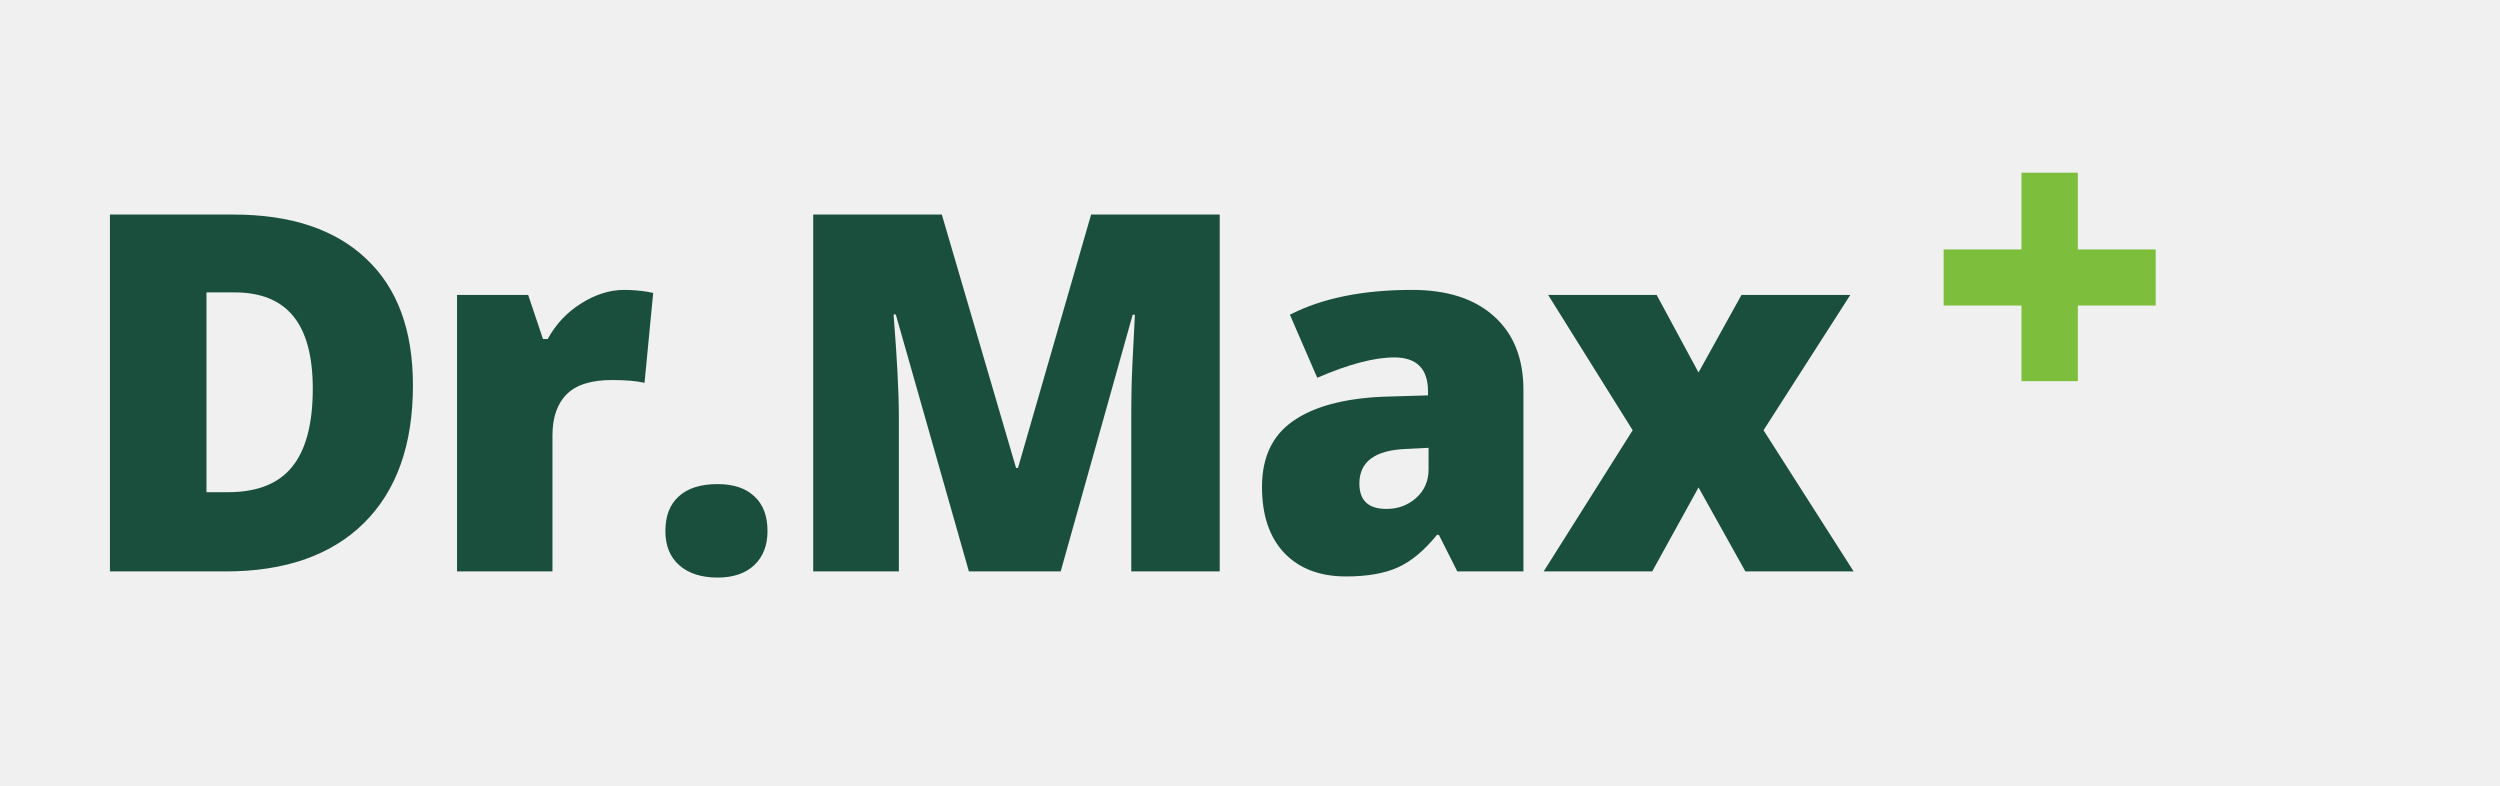
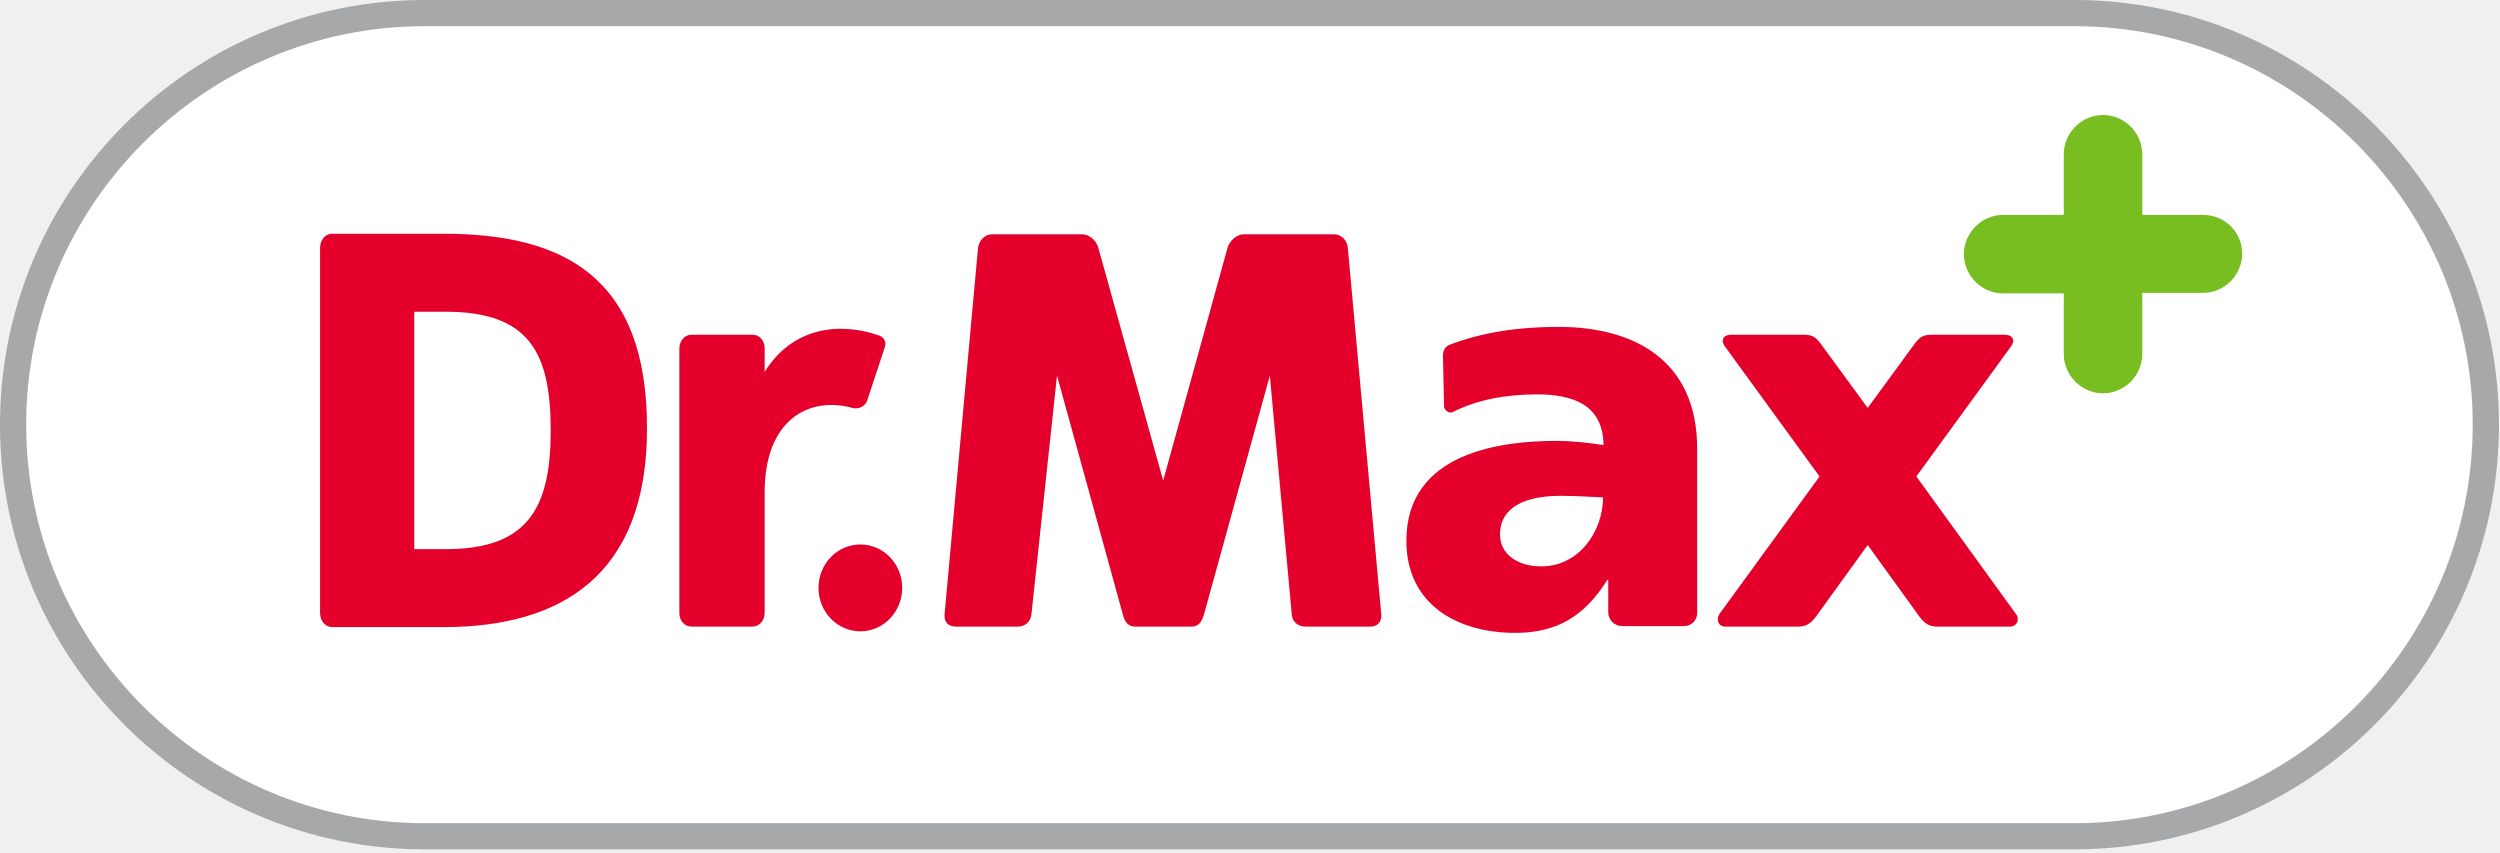
- <svg xmlns="http://www.w3.org/2000/svg" viewBox="0 0 140 44" width="140" height="44" role="img" aria-label="Dr.Max+">
-   <text x="4" y="32" font-family="'Open Sans', 'Helvetica Neue', Arial, sans-serif" font-weight="800" font-size="28" fill="#1A4F3E" letter-spacing="-0.8">Dr.Max</text>
-   <text x="108" y="24" font-family="'Open Sans', 'Helvetica Neue', Arial, sans-serif" font-weight="900" font-size="24" fill="#7EBE3D">+</text>
+ <svg xmlns="http://www.w3.org/2000/svg" width="478" height="163" viewBox="214 -72 478 163">
+   <path fill="#FFF" d="M299.2-12.4h-6V33h6c15.7 0 20.1-7.7 20.1-22.7s-4.2-22.7-20.1-22.7zM500.8 30.1c0 3.9 3.4 6.1 7.9 6.1 7.3 0 11.9-6.7 11.9-13.2-2.5-.1-5.2-.3-8.1-.3-6.6 0-11.7 2.1-11.7 7.4z" />
+   <path fill="#FFF" d="M686.7 9.2c0-42-34.2-76.2-76.2-76.2H295.2c-42 0-76.2 34.2-76.2 76.2s34.2 76.2 76.2 76.2h315.4c42 0 76.1-34.2 76.1-76.2zM298.8 47.8h-21.3c-1.3 0-2.3-1.2-2.3-2.7v-69.8c0-1.5 1-2.7 2.3-2.7h21.3c22.9 0 38.9 8.2 38.9 37.3.1 28.1-16.4 37.9-38.9 37.9zm61.3-25.4v22.8c0 1.5-1 2.6-2.3 2.6h-11.7c-1.3 0-2.3-1.2-2.3-2.6V-5.4c0-1.5 1-2.6 2.3-2.6h11.7c1.3 0 2.3 1.2 2.3 2.6v4.5c6.3-10 16.6-9 22-6.9.8.3 1.3 1.2 1 2.1l-3.4 10.3c-.4 1.1-1.6 1.7-2.8 1.4-8.2-2.3-16.8 2.2-16.8 16.4zm18.4 26.4c-4.4 0-8-3.7-8-8.3 0-4.6 3.6-8.3 8-8.3s8 3.7 8 8.3c0 4.5-3.6 8.3-8 8.3zm97.5-1h-12.6c-1.3 0-2.4-.8-2.6-2.3L456.6-.2 444 45.5c-.3 1.2-.9 2.3-2.3 2.3h-10.9c-1.3 0-1.9-1.1-2.3-2.3L416.1-.2l-4.9 45.7c-.1 1.5-1.3 2.3-2.6 2.3h-11.9c-1.3 0-2.2-.8-2.1-2.3l6.4-70.1c.1-1.5 1.3-2.6 2.6-2.6H421c1.3 0 2.6 1.2 3.1 2.6l12.3 44.5 12.3-44.5c.4-1.5 1.8-2.6 3.1-2.6h17.3c1.3 0 2.4 1.2 2.6 2.6l6.4 70.1c.1 1.5-.8 2.3-2.1 2.3zm62.5-13.2v10.7c0 1.4-1.1 2.5-2.5 2.5h-11.9c-1.4 0-2.6-1.2-2.6-2.6V39h-.2c-4.4 7-9.7 10.1-17.6 10.1-11 0-20.8-5.5-20.8-17.6 0-17.1 18.5-19.1 28.7-19.1 3.1 0 6.5.3 9 .8-.1-7.6-5.8-9.7-12.7-9.7-5.7 0-11.1.9-16.2 3.4-.6.3-1.6-.4-1.6-1.1l-.3-9.8c0-.9.5-1.7 1.3-2 6.4-2.4 13.2-3.4 20.8-3.4 14.2 0 26.5 6.1 26.5 23.2v20.8zm59.9 13.2h-14c-1.5 0-2.4-.7-3.3-1.9l-9.9-13.7-9.9 13.7c-.9 1.2-1.8 1.9-3.3 1.9h-14c-1.4 0-2-1.5-1-2.6l19-26.1-18.2-25C543-7 543.6-8 545-8h13.8c1.5 0 2.3.2 3.4 1.7l9 12.3 9-12.3c1.1-1.5 1.9-1.7 3.4-1.7h13.8c1.5 0 2 1 1.3 2.1l-18.2 25 19 26.1c.8 1.2.3 2.6-1.1 2.6zM635.2-16h-11.6v11.6c0 4.1-3.4 7.5-7.5 7.5s-7.5-3.4-7.5-7.5V-16H597c-4.1 0-7.5-3.4-7.5-7.5s3.4-7.5 7.5-7.5h11.6v-11.6c0-4.1 3.4-7.5 7.5-7.5s7.5 3.4 7.5 7.5V-31h11.6c4.1 0 7.5 3.4 7.5 7.5s-3.3 7.5-7.5 7.5z" />
+   <path fill="#A7A8AA" d="M610.6-72H295.2C250.4-72 214-35.6 214 9.2s36.4 81.2 81.2 81.2h315.4c44.8 0 81.2-36.4 81.2-81.2S655.3-72 610.6-72zM295.2 85.4c-42 0-76.2-34.2-76.2-76.2S253.2-67 295.2-67h315.4c42 0 76.2 34.2 76.2 76.2s-34.2 76.2-76.2 76.2H295.2z" />
+   <path fill="#78BE20" d="M635.2-30.9h-11.6v-11.6c0-4.1-3.4-7.5-7.5-7.5s-7.5 3.4-7.5 7.5v11.6H597c-4.1 0-7.5 3.4-7.5 7.5s3.4 7.5 7.5 7.5h11.6v11.6c0 4.1 3.4 7.5 7.5 7.5s7.5-3.4 7.5-7.5V-16h11.6c4.1 0 7.5-3.4 7.5-7.5s-3.3-7.4-7.5-7.4z" />
+   <path fill="#E4002B" d="M298.8-27.3h-21.3c-1.3 0-2.3 1.2-2.3 2.7v69.8c0 1.5 1 2.7 2.3 2.7h21.3c22.4 0 38.9-9.8 38.9-37.9.1-29.1-16-37.3-38.9-37.3zm.4 60.3h-6v-45.4h6c15.9 0 20.1 7.7 20.1 22.7 0 14.9-4.4 22.7-20.1 22.7zM377 6c1.2.3 2.4-.3 2.8-1.4l3.4-10.3c.3-.9-.2-1.8-1-2.1-5.4-2-15.7-3.1-22 6.9v-4.5c0-1.5-1-2.6-2.3-2.6h-11.7c-1.3 0-2.3 1.2-2.3 2.6v50.6c0 1.5 1 2.6 2.3 2.6h11.7c1.3 0 2.3-1.2 2.3-2.6V22.4C360.1 8.2 368.7 3.7 377 6zM471.7-24.6c-.1-1.5-1.3-2.6-2.6-2.6h-17.3c-1.3 0-2.7 1.2-3.1 2.6l-12.3 44.5L424-24.6c-.4-1.5-1.8-2.6-3.1-2.6h-17.3c-1.3 0-2.4 1.2-2.6 2.6l-6.4 70.1c-.1 1.5.8 2.3 2.1 2.3h11.9c1.3 0 2.4-.8 2.6-2.3l4.9-45.7 12.6 45.7c.3 1.2.9 2.3 2.3 2.3h10.9c1.4 0 1.9-1.1 2.3-2.3L456.8-.2l4.2 45.7c.1 1.5 1.3 2.3 2.6 2.3H476c1.3 0 2.2-.8 2.1-2.3l-6.4-70.1z" />
+   <ellipse fill="#E4002B" cx="378.5" cy="40.4" rx="8" ry="8.3" />
+   <path fill="#E4002B" d="M580.4 19.1l18.2-25c.7-1.1.2-2.1-1.3-2.1h-13.8c-1.5 0-2.3.2-3.4 1.7l-9 12.3-9-12.3C561-7.8 560.2-8 558.7-8H545c-1.5 0-2 1-1.3 2.1l18.2 25-19 26.1c-.9 1.2-.4 2.6 1 2.6h14c1.5 0 2.4-.7 3.3-1.9l9.9-13.7 9.9 13.7c.9 1.2 1.8 1.9 3.3 1.9h14c1.4 0 2-1.5 1-2.6l-18.9-26.1zM512-9.5c-7.7 0-14.4 1-20.8 3.4-.8.3-1.3 1.1-1.3 2l.2 9.8c0 .7 1 1.4 1.6 1.1 5-2.5 10.5-3.4 16.2-3.4 6.9 0 12.6 2 12.7 9.7-2.5-.4-5.9-.8-9-.8-10.2 0-28.7 2-28.7 19.1 0 12.2 9.8 17.6 20.8 17.6 7.9 0 13.2-3.1 17.6-10.1h.2v6.2c0 1.4 1.2 2.6 2.6 2.6H536c1.4 0 2.5-1.1 2.5-2.5V13.8c0-17.1-12.3-23.3-26.5-23.3zm-3.3 45.8c-4.5 0-7.9-2.3-7.9-6.1 0-5.4 5.1-7.4 11.6-7.4 2.9 0 5.7.2 8.1.3 0 6.5-4.6 13.2-11.8 13.2z" />
</svg>
